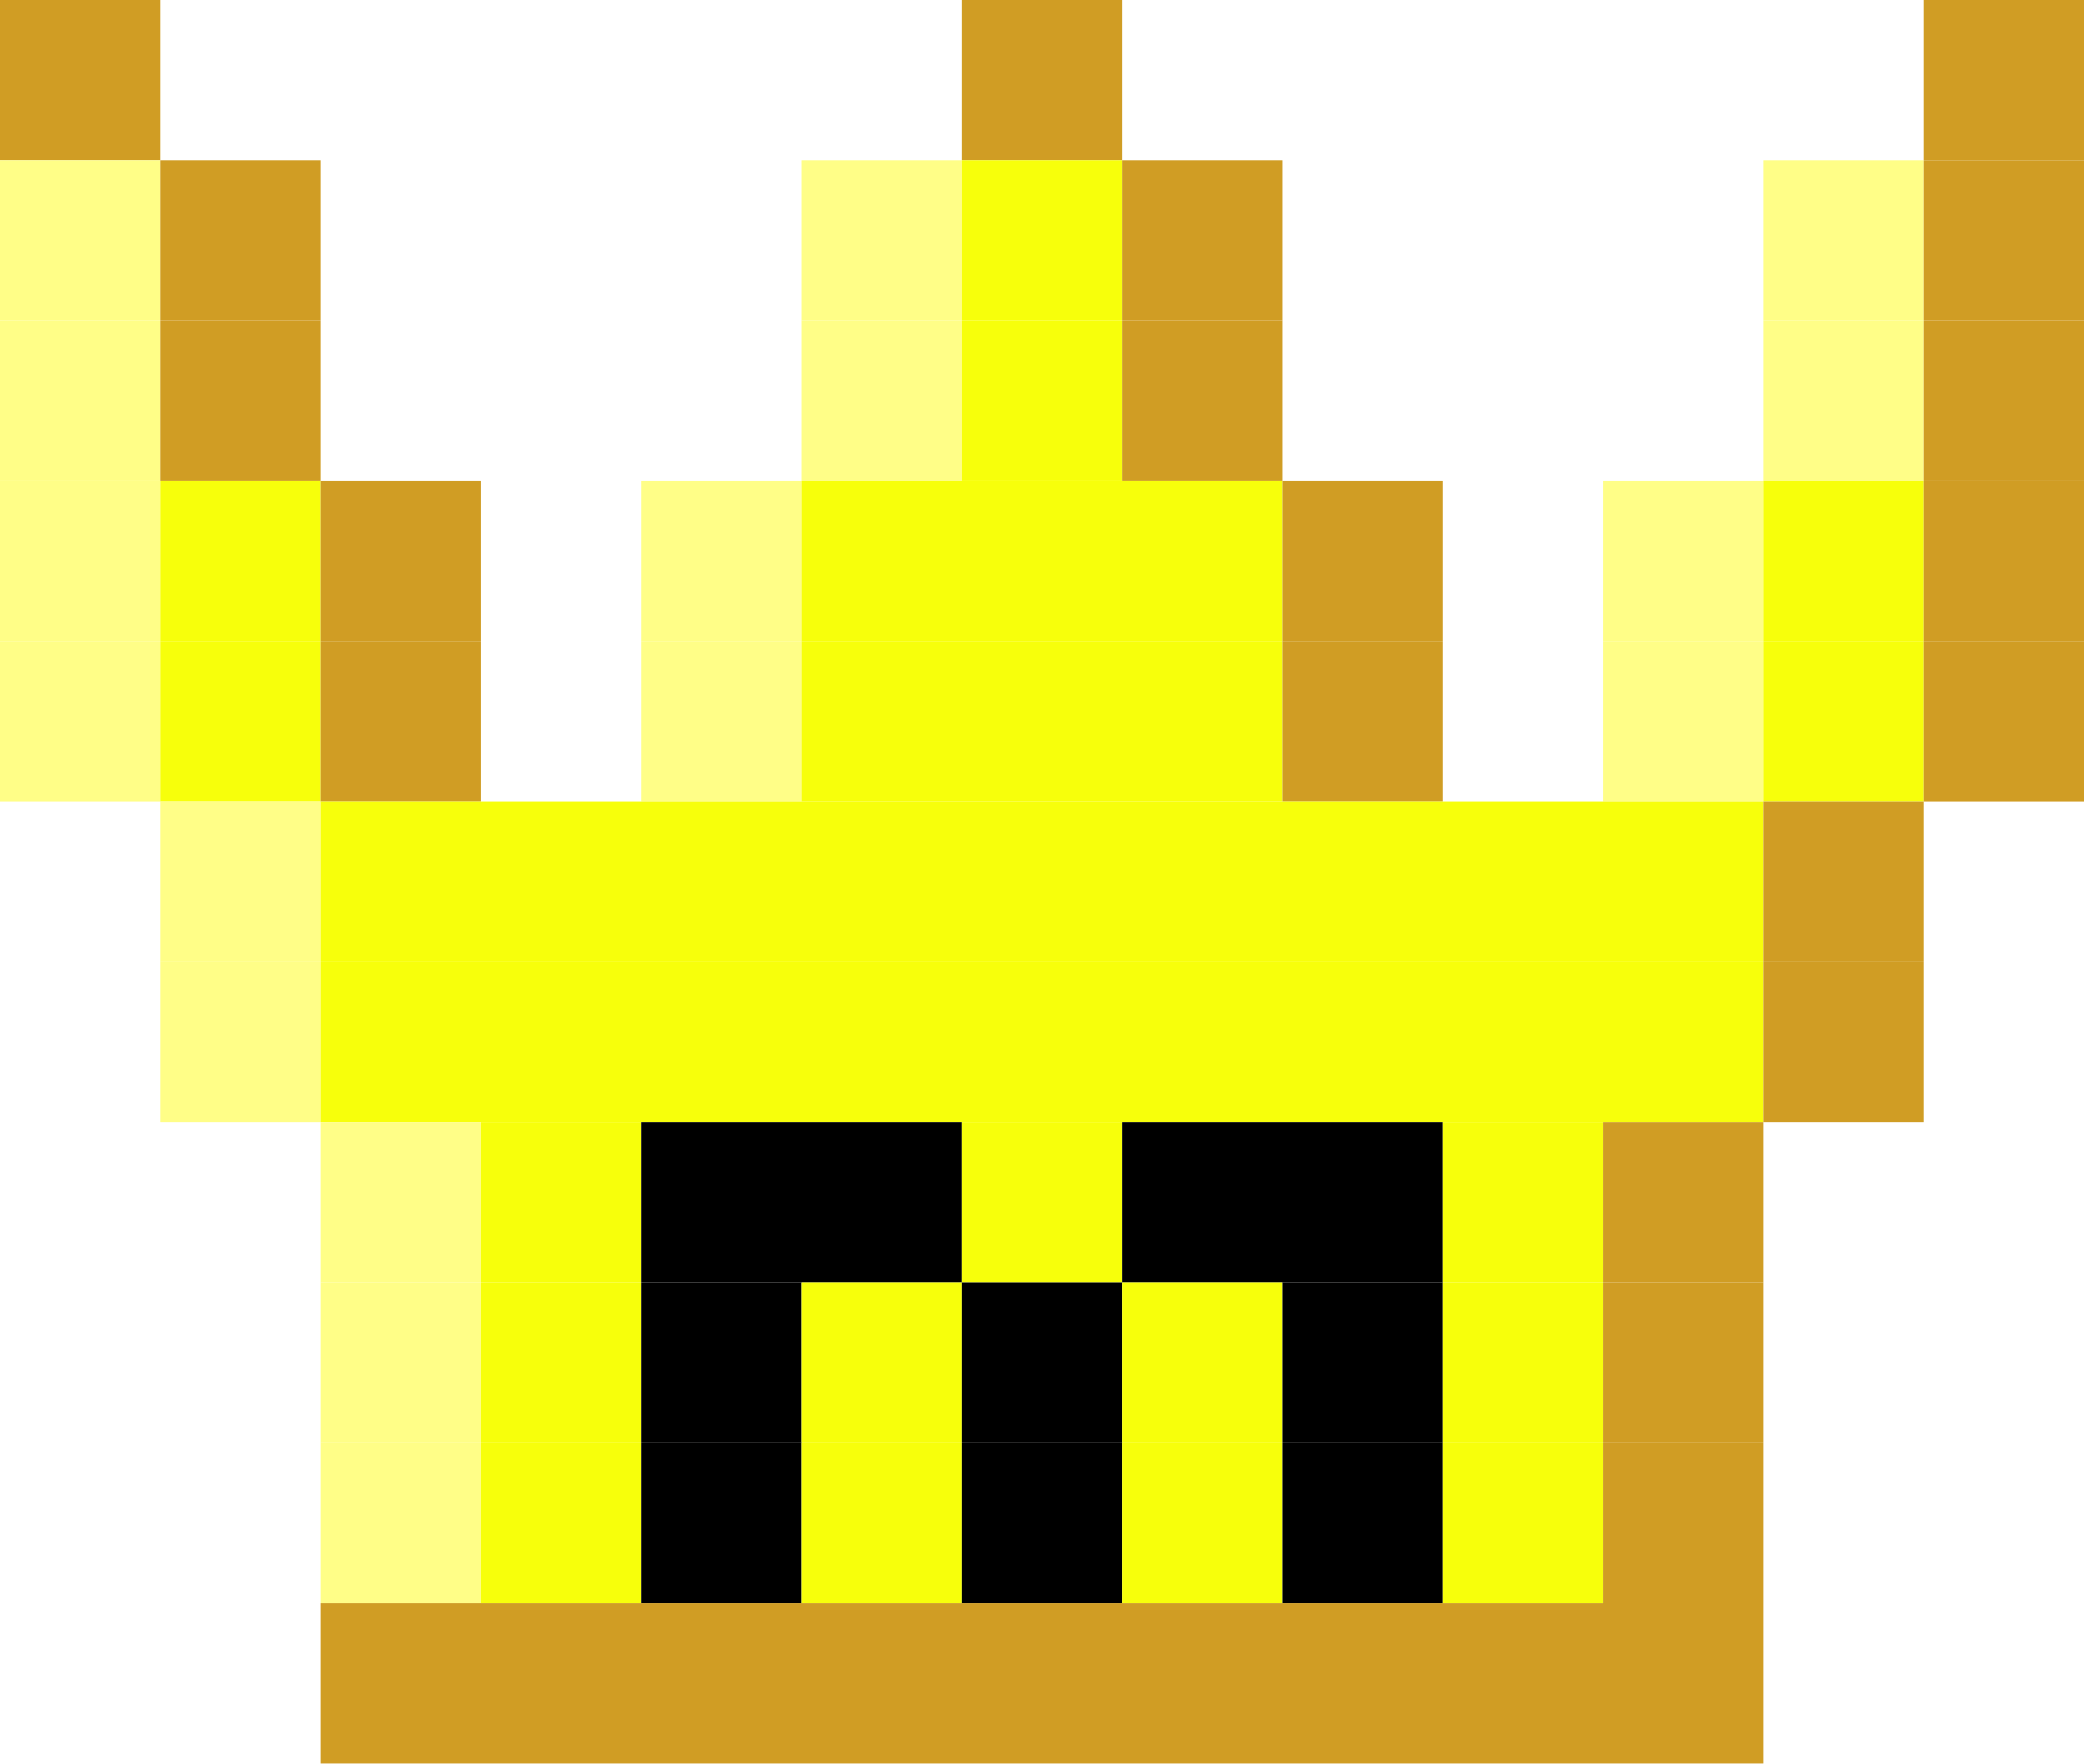
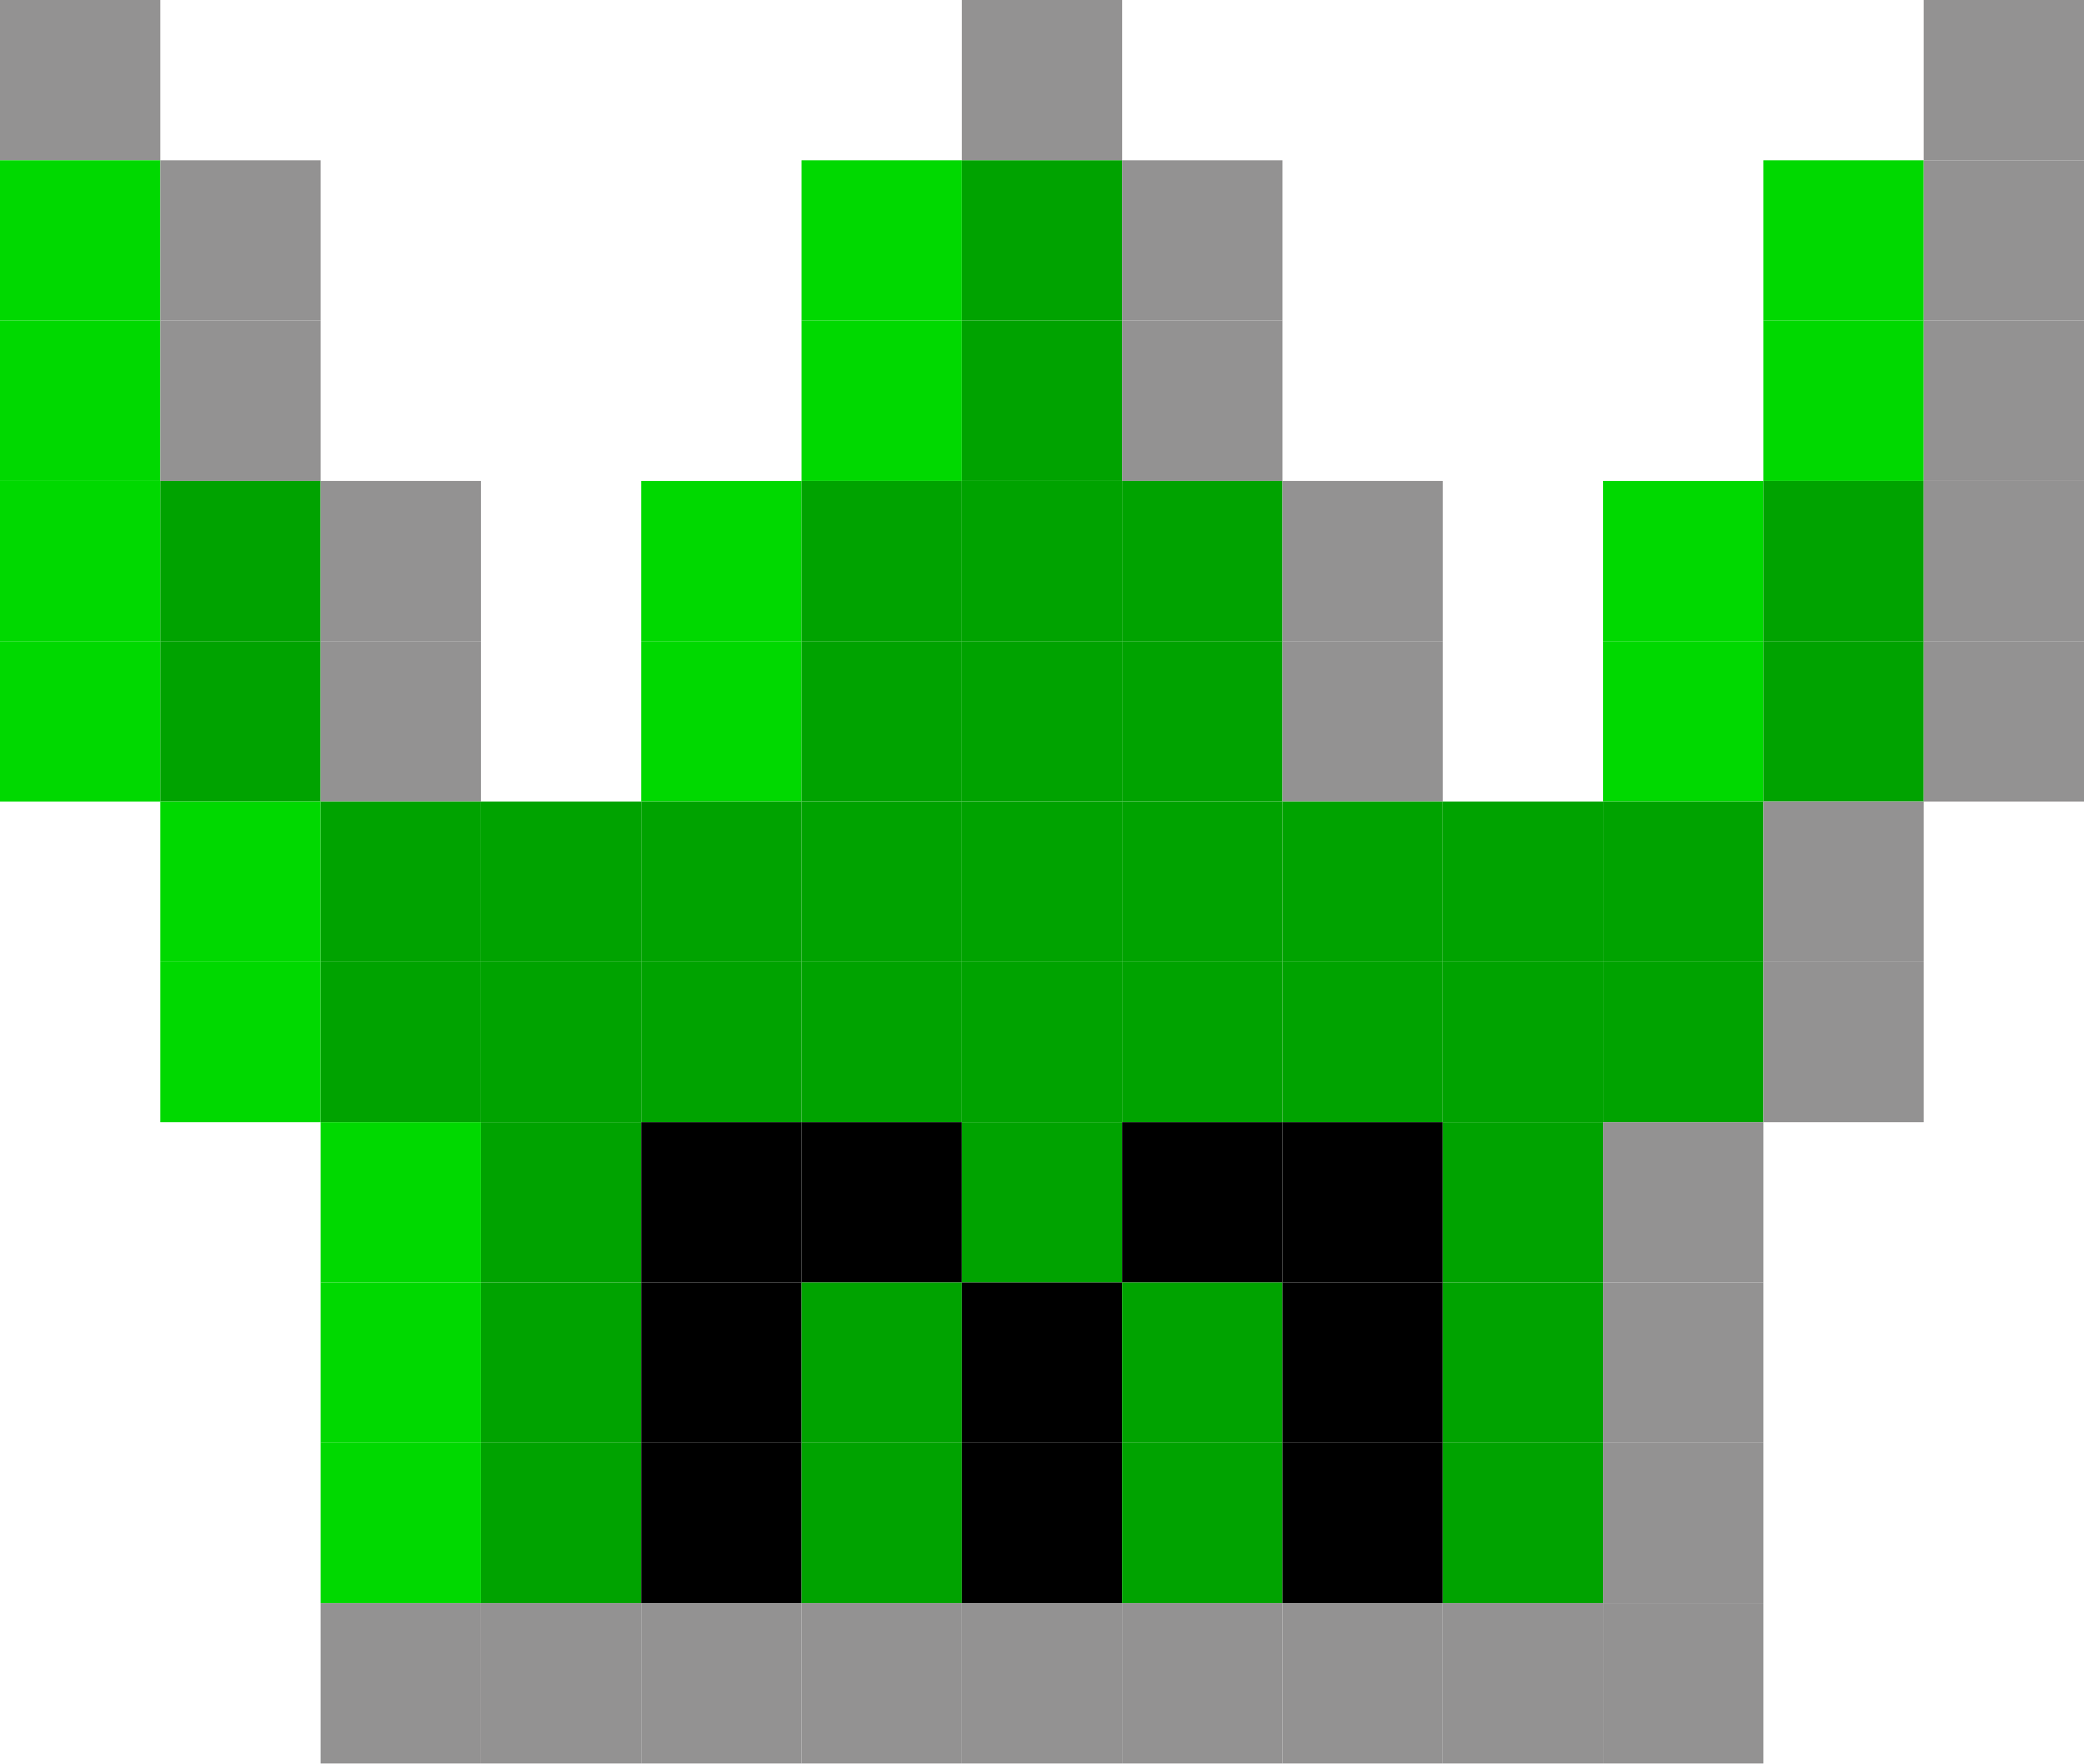
- <svg xmlns="http://www.w3.org/2000/svg" width="520" height="440" baseProfile="full">
-   <path fill="#D09D24" d="M0 0h40v40H0zM240 0h40v40h-40zM480 0h40v40h-40z" />
-   <path fill="#FFFE87" d="M0 40h40v40H0z" />
-   <path fill="#D09D24" d="M40 40h40v40H40z" />
-   <path fill="#FFFE87" d="M200 40h40v40h-40z" />
-   <path fill="#F7FF0B" d="M240 40h40v40h-40z" />
-   <path fill="#D09D24" d="M280 40h40v40h-40z" />
-   <path fill="#FFFE87" d="M440 40h40v40h-40z" />
-   <path fill="#D09D24" d="M480 40h40v40h-40z" />
-   <path fill="#FFFE87" d="M0 80h40v40H0z" />
-   <path fill="#D09D24" d="M40 80h40v40H40z" />
-   <path fill="#FFFE87" d="M200 80h40v40h-40z" />
-   <path fill="#F7FF0B" d="M240 80h40v40h-40z" />
-   <path fill="#D09D24" d="M280 80h40v40h-40z" />
-   <path fill="#FFFE87" d="M440 80h40v40h-40z" />
-   <path fill="#D09D24" d="M480 80h40v40h-40z" />
-   <path fill="#FFFE87" d="M0 120h40v40H0z" />
-   <path fill="#F7FF0B" d="M40 120h40v40H40z" />
-   <path fill="#D09D24" d="M80 120h40v40H80z" />
-   <path fill="#FFFE87" d="M160 120h40v40h-40z" />
-   <path fill="#F7FF0B" d="M200 120h40v40h-40zM240 120h40v40h-40zM280 120h40v40h-40z" />
-   <path fill="#D09D24" d="M320 120h40v40h-40z" />
-   <path fill="#FFFE87" d="M400 120h40v40h-40z" />
-   <path fill="#F7FF0B" d="M440 120h40v40h-40z" />
-   <path fill="#D09D24" d="M480 120h40v40h-40z" />
-   <path fill="#FFFE87" d="M0 160h40v40H0z" />
-   <path fill="#F7FF0B" d="M40 160h40v40H40z" />
-   <path fill="#D09D24" d="M80 160h40v40H80z" />
-   <path fill="#FFFE87" d="M160 160h40v40h-40z" />
-   <path fill="#F7FF0B" d="M200 160h40v40h-40zM240 160h40v40h-40zM280 160h40v40h-40z" />
-   <path fill="#D09D24" d="M320 160h40v40h-40z" />
-   <path fill="#FFFE87" d="M400 160h40v40h-40z" />
-   <path fill="#F7FF0B" d="M440 160h40v40h-40z" />
-   <path fill="#D09D24" d="M480 160h40v40h-40z" />
-   <path fill="#FFFE87" d="M40 200h40v40H40z" />
-   <path fill="#F7FF0B" d="M80 200h40v40H80zM120 200h40v40h-40zM160 200h40v40h-40zM200 200h40v40h-40zM240 200h40v40h-40zM280 200h40v40h-40zM320 200h40v40h-40zM360 200h40v40h-40zM400 200h40v40h-40z" />
-   <path fill="#D09D24" d="M440 200h40v40h-40z" />
-   <path fill="#FFFE87" d="M40 240h40v40H40z" />
-   <path fill="#F7FF0B" d="M80 240h40v40H80zM120 240h40v40h-40zM160 240h40v40h-40zM200 240h40v40h-40zM240 240h40v40h-40zM280 240h40v40h-40zM320 240h40v40h-40zM360 240h40v40h-40zM400 240h40v40h-40z" />
-   <path fill="#D09D24" d="M440 240h40v40h-40z" />
-   <path fill="#FFFE87" d="M80 280h40v40H80z" />
-   <path fill="#F7FF0B" d="M120 280h40v40h-40z" />
-   <path d="M160 280h40v40h-40zM200 280h40v40h-40z" />
-   <path fill="#F7FF0B" d="M240 280h40v40h-40z" />
-   <path d="M280 280h40v40h-40zM320 280h40v40h-40z" />
-   <path fill="#F7FF0B" d="M360 280h40v40h-40z" />
-   <path fill="#D09D24" d="M400 280h40v40h-40z" />
-   <path fill="#FFFE87" d="M80 320h40v40H80z" />
-   <path fill="#F7FF0B" d="M120 320h40v40h-40z" />
-   <path d="M160 320h40v40h-40z" />
-   <path fill="#F7FF0B" d="M200 320h40v40h-40z" />
-   <path d="M240 320h40v40h-40z" />
-   <path fill="#F7FF0B" d="M280 320h40v40h-40z" />
-   <path d="M320 320h40v40h-40z" />
-   <path fill="#F7FF0B" d="M360 320h40v40h-40z" />
-   <path fill="#D09D24" d="M400 320h40v40h-40z" />
-   <path fill="#FFFE87" d="M80 360h40v40H80z" />
-   <path fill="#F7FF0B" d="M120 360h40v40h-40z" />
-   <path d="M160 360h40v40h-40z" />
-   <path fill="#F7FF0B" d="M200 360h40v40h-40z" />
-   <path d="M240 360h40v40h-40z" />
-   <path fill="#F7FF0B" d="M280 360h40v40h-40z" />
-   <path d="M320 360h40v40h-40z" />
-   <path fill="#F7FF0B" d="M360 360h40v40h-40z" />
-   <path fill="#D09D24" d="M400 360h40v40h-40zM80 400h40v40H80zM120 400h40v40h-40zM160 400h40v40h-40zM200 400h40v40h-40zM240 400h40v40h-40zM280 400h40v40h-40zM320 400h40v40h-40zM360 400h40v40h-40zM400 400h40v40h-40z" />
+ <svg xmlns="http://www.w3.org/2000/svg" baseProfile="full" height="440px" version="1.1" width="520px">
+   <defs />
+   <rect fill="rgb(147,146,146)" height="40px" width="40px" x="0px" y="0px" />
+   <rect fill="rgb(147,146,146)" height="40px" width="40px" x="240px" y="0px" />
+   <rect fill="rgb(147,146,146)" height="40px" width="40px" x="480px" y="0px" />
+   <rect fill="rgb(0,217,0)" height="40px" width="40px" x="0px" y="40px" />
+   <rect fill="rgb(147,146,146)" height="40px" width="40px" x="40px" y="40px" />
+   <rect fill="rgb(0,217,0)" height="40px" width="40px" x="200px" y="40px" />
+   <rect fill="rgb(0,163,0)" height="40px" width="40px" x="240px" y="40px" />
+   <rect fill="rgb(147,146,146)" height="40px" width="40px" x="280px" y="40px" />
+   <rect fill="rgb(0,217,0)" height="40px" width="40px" x="440px" y="40px" />
+   <rect fill="rgb(147,146,146)" height="40px" width="40px" x="480px" y="40px" />
+   <rect fill="rgb(0,217,0)" height="40px" width="40px" x="0px" y="80px" />
+   <rect fill="rgb(147,146,146)" height="40px" width="40px" x="40px" y="80px" />
+   <rect fill="rgb(0,217,0)" height="40px" width="40px" x="200px" y="80px" />
+   <rect fill="rgb(0,163,0)" height="40px" width="40px" x="240px" y="80px" />
+   <rect fill="rgb(147,146,146)" height="40px" width="40px" x="280px" y="80px" />
+   <rect fill="rgb(0,217,0)" height="40px" width="40px" x="440px" y="80px" />
+   <rect fill="rgb(147,146,146)" height="40px" width="40px" x="480px" y="80px" />
+   <rect fill="rgb(0,217,0)" height="40px" width="40px" x="0px" y="120px" />
+   <rect fill="rgb(0,163,0)" height="40px" width="40px" x="40px" y="120px" />
+   <rect fill="rgb(147,146,146)" height="40px" width="40px" x="80px" y="120px" />
+   <rect fill="rgb(0,217,0)" height="40px" width="40px" x="160px" y="120px" />
+   <rect fill="rgb(0,163,0)" height="40px" width="40px" x="200px" y="120px" />
+   <rect fill="rgb(0,163,0)" height="40px" width="40px" x="240px" y="120px" />
+   <rect fill="rgb(0,163,0)" height="40px" width="40px" x="280px" y="120px" />
+   <rect fill="rgb(147,146,146)" height="40px" width="40px" x="320px" y="120px" />
+   <rect fill="rgb(0,217,0)" height="40px" width="40px" x="400px" y="120px" />
+   <rect fill="rgb(0,163,0)" height="40px" width="40px" x="440px" y="120px" />
+   <rect fill="rgb(147,146,146)" height="40px" width="40px" x="480px" y="120px" />
+   <rect fill="rgb(0,217,0)" height="40px" width="40px" x="0px" y="160px" />
+   <rect fill="rgb(0,163,0)" height="40px" width="40px" x="40px" y="160px" />
+   <rect fill="rgb(147,146,146)" height="40px" width="40px" x="80px" y="160px" />
+   <rect fill="rgb(0,217,0)" height="40px" width="40px" x="160px" y="160px" />
+   <rect fill="rgb(0,163,0)" height="40px" width="40px" x="200px" y="160px" />
+   <rect fill="rgb(0,163,0)" height="40px" width="40px" x="240px" y="160px" />
+   <rect fill="rgb(0,163,0)" height="40px" width="40px" x="280px" y="160px" />
+   <rect fill="rgb(147,146,146)" height="40px" width="40px" x="320px" y="160px" />
+   <rect fill="rgb(0,217,0)" height="40px" width="40px" x="400px" y="160px" />
+   <rect fill="rgb(0,163,0)" height="40px" width="40px" x="440px" y="160px" />
+   <rect fill="rgb(147,146,146)" height="40px" width="40px" x="480px" y="160px" />
+   <rect fill="rgb(0,217,0)" height="40px" width="40px" x="40px" y="200px" />
+   <rect fill="rgb(0,163,0)" height="40px" width="40px" x="80px" y="200px" />
+   <rect fill="rgb(0,163,0)" height="40px" width="40px" x="120px" y="200px" />
+   <rect fill="rgb(0,163,0)" height="40px" width="40px" x="160px" y="200px" />
+   <rect fill="rgb(0,163,0)" height="40px" width="40px" x="200px" y="200px" />
+   <rect fill="rgb(0,163,0)" height="40px" width="40px" x="240px" y="200px" />
+   <rect fill="rgb(0,163,0)" height="40px" width="40px" x="280px" y="200px" />
+   <rect fill="rgb(0,163,0)" height="40px" width="40px" x="320px" y="200px" />
+   <rect fill="rgb(0,163,0)" height="40px" width="40px" x="360px" y="200px" />
+   <rect fill="rgb(0,163,0)" height="40px" width="40px" x="400px" y="200px" />
+   <rect fill="rgb(147,146,146)" height="40px" width="40px" x="440px" y="200px" />
+   <rect fill="rgb(0,217,0)" height="40px" width="40px" x="40px" y="240px" />
+   <rect fill="rgb(0,163,0)" height="40px" width="40px" x="80px" y="240px" />
+   <rect fill="rgb(0,163,0)" height="40px" width="40px" x="120px" y="240px" />
+   <rect fill="rgb(0,163,0)" height="40px" width="40px" x="160px" y="240px" />
+   <rect fill="rgb(0,163,0)" height="40px" width="40px" x="200px" y="240px" />
+   <rect fill="rgb(0,163,0)" height="40px" width="40px" x="240px" y="240px" />
+   <rect fill="rgb(0,163,0)" height="40px" width="40px" x="280px" y="240px" />
+   <rect fill="rgb(0,163,0)" height="40px" width="40px" x="320px" y="240px" />
+   <rect fill="rgb(0,163,0)" height="40px" width="40px" x="360px" y="240px" />
+   <rect fill="rgb(0,163,0)" height="40px" width="40px" x="400px" y="240px" />
+   <rect fill="rgb(147,146,146)" height="40px" width="40px" x="440px" y="240px" />
+   <rect fill="rgb(0,217,0)" height="40px" width="40px" x="80px" y="280px" />
+   <rect fill="rgb(0,163,0)" height="40px" width="40px" x="120px" y="280px" />
+   <rect fill="rgb(0,0,0)" height="40px" width="40px" x="160px" y="280px" />
+   <rect fill="rgb(0,0,0)" height="40px" width="40px" x="200px" y="280px" />
+   <rect fill="rgb(0,163,0)" height="40px" width="40px" x="240px" y="280px" />
+   <rect fill="rgb(0,0,0)" height="40px" width="40px" x="280px" y="280px" />
+   <rect fill="rgb(0,0,0)" height="40px" width="40px" x="320px" y="280px" />
+   <rect fill="rgb(0,163,0)" height="40px" width="40px" x="360px" y="280px" />
+   <rect fill="rgb(147,146,146)" height="40px" width="40px" x="400px" y="280px" />
+   <rect fill="rgb(0,217,0)" height="40px" width="40px" x="80px" y="320px" />
+   <rect fill="rgb(0,163,0)" height="40px" width="40px" x="120px" y="320px" />
+   <rect fill="rgb(0,0,0)" height="40px" width="40px" x="160px" y="320px" />
+   <rect fill="rgb(0,163,0)" height="40px" width="40px" x="200px" y="320px" />
+   <rect fill="rgb(0,0,0)" height="40px" width="40px" x="240px" y="320px" />
+   <rect fill="rgb(0,163,0)" height="40px" width="40px" x="280px" y="320px" />
+   <rect fill="rgb(0,0,0)" height="40px" width="40px" x="320px" y="320px" />
+   <rect fill="rgb(0,163,0)" height="40px" width="40px" x="360px" y="320px" />
+   <rect fill="rgb(147,146,146)" height="40px" width="40px" x="400px" y="320px" />
+   <rect fill="rgb(0,217,0)" height="40px" width="40px" x="80px" y="360px" />
+   <rect fill="rgb(0,163,0)" height="40px" width="40px" x="120px" y="360px" />
+   <rect fill="rgb(0,0,0)" height="40px" width="40px" x="160px" y="360px" />
+   <rect fill="rgb(0,163,0)" height="40px" width="40px" x="200px" y="360px" />
+   <rect fill="rgb(0,0,0)" height="40px" width="40px" x="240px" y="360px" />
+   <rect fill="rgb(0,163,0)" height="40px" width="40px" x="280px" y="360px" />
+   <rect fill="rgb(0,0,0)" height="40px" width="40px" x="320px" y="360px" />
+   <rect fill="rgb(0,163,0)" height="40px" width="40px" x="360px" y="360px" />
+   <rect fill="rgb(147,146,146)" height="40px" width="40px" x="400px" y="360px" />
+   <rect fill="rgb(147,146,146)" height="40px" width="40px" x="80px" y="400px" />
+   <rect fill="rgb(147,146,146)" height="40px" width="40px" x="120px" y="400px" />
+   <rect fill="rgb(147,146,146)" height="40px" width="40px" x="160px" y="400px" />
+   <rect fill="rgb(147,146,146)" height="40px" width="40px" x="200px" y="400px" />
+   <rect fill="rgb(147,146,146)" height="40px" width="40px" x="240px" y="400px" />
+   <rect fill="rgb(147,146,146)" height="40px" width="40px" x="280px" y="400px" />
+   <rect fill="rgb(147,146,146)" height="40px" width="40px" x="320px" y="400px" />
+   <rect fill="rgb(147,146,146)" height="40px" width="40px" x="360px" y="400px" />
+   <rect fill="rgb(147,146,146)" height="40px" width="40px" x="400px" y="400px" />
</svg>
